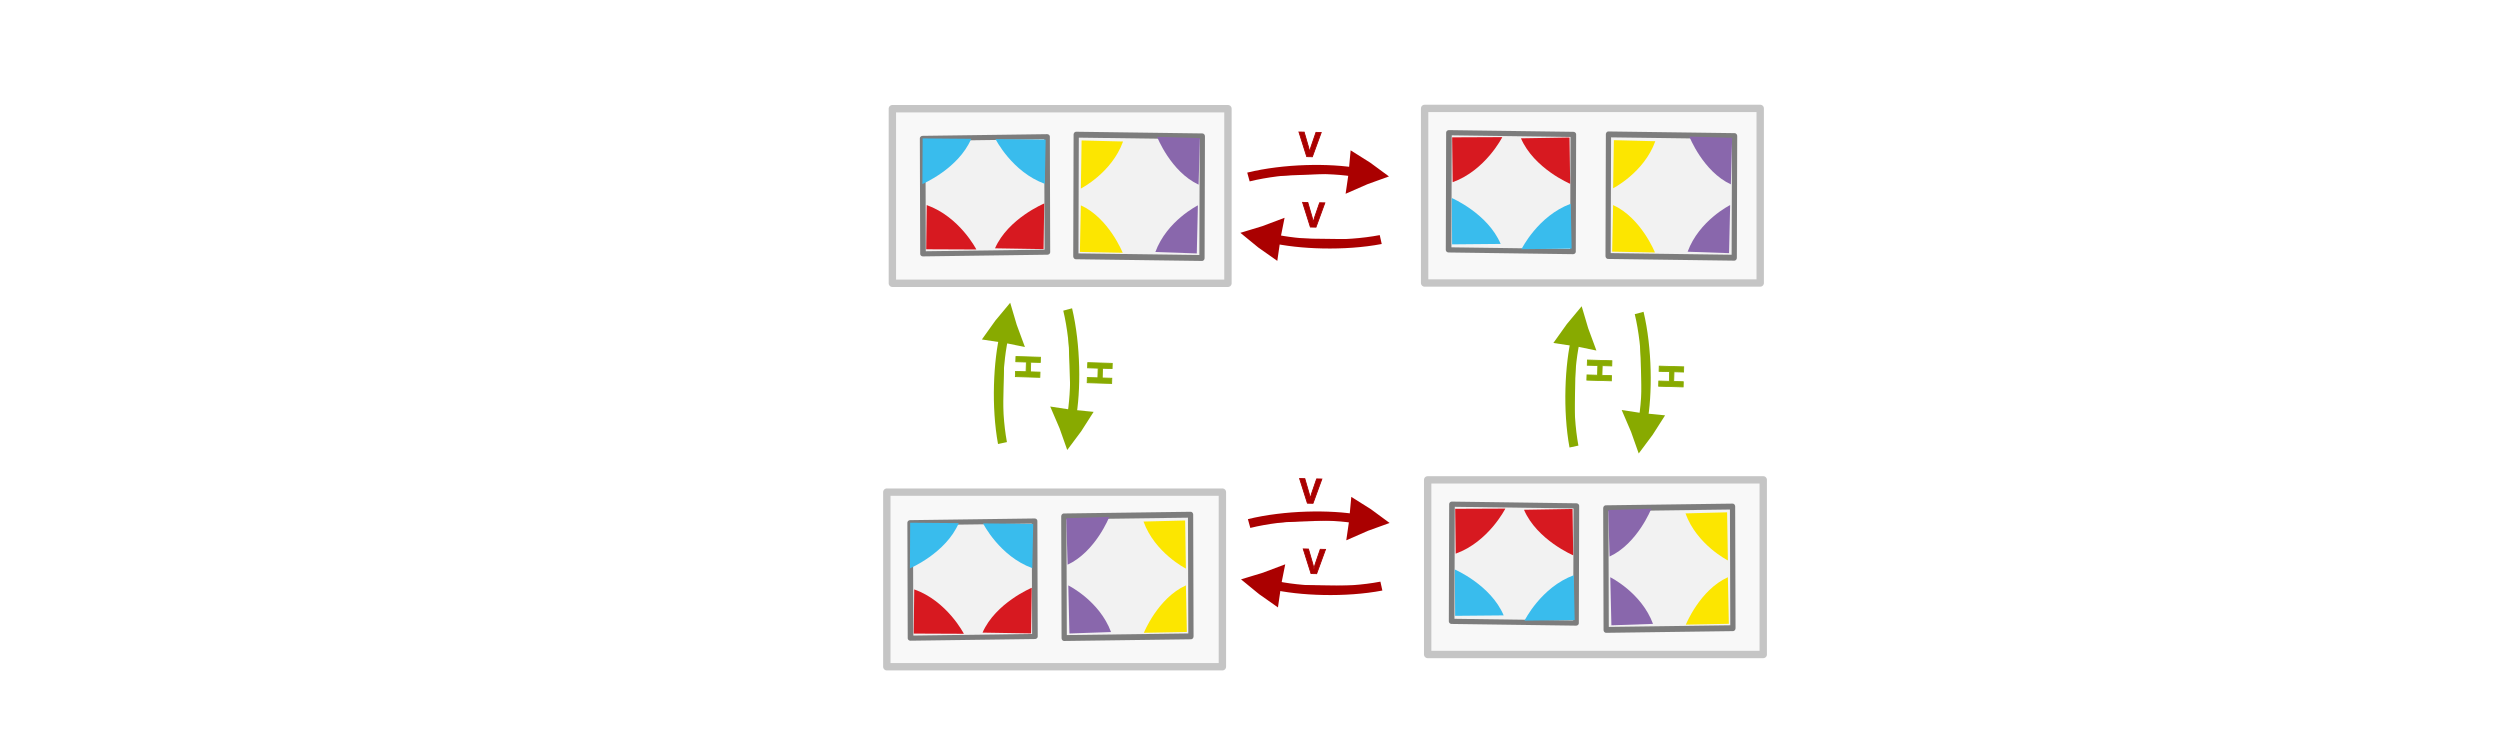
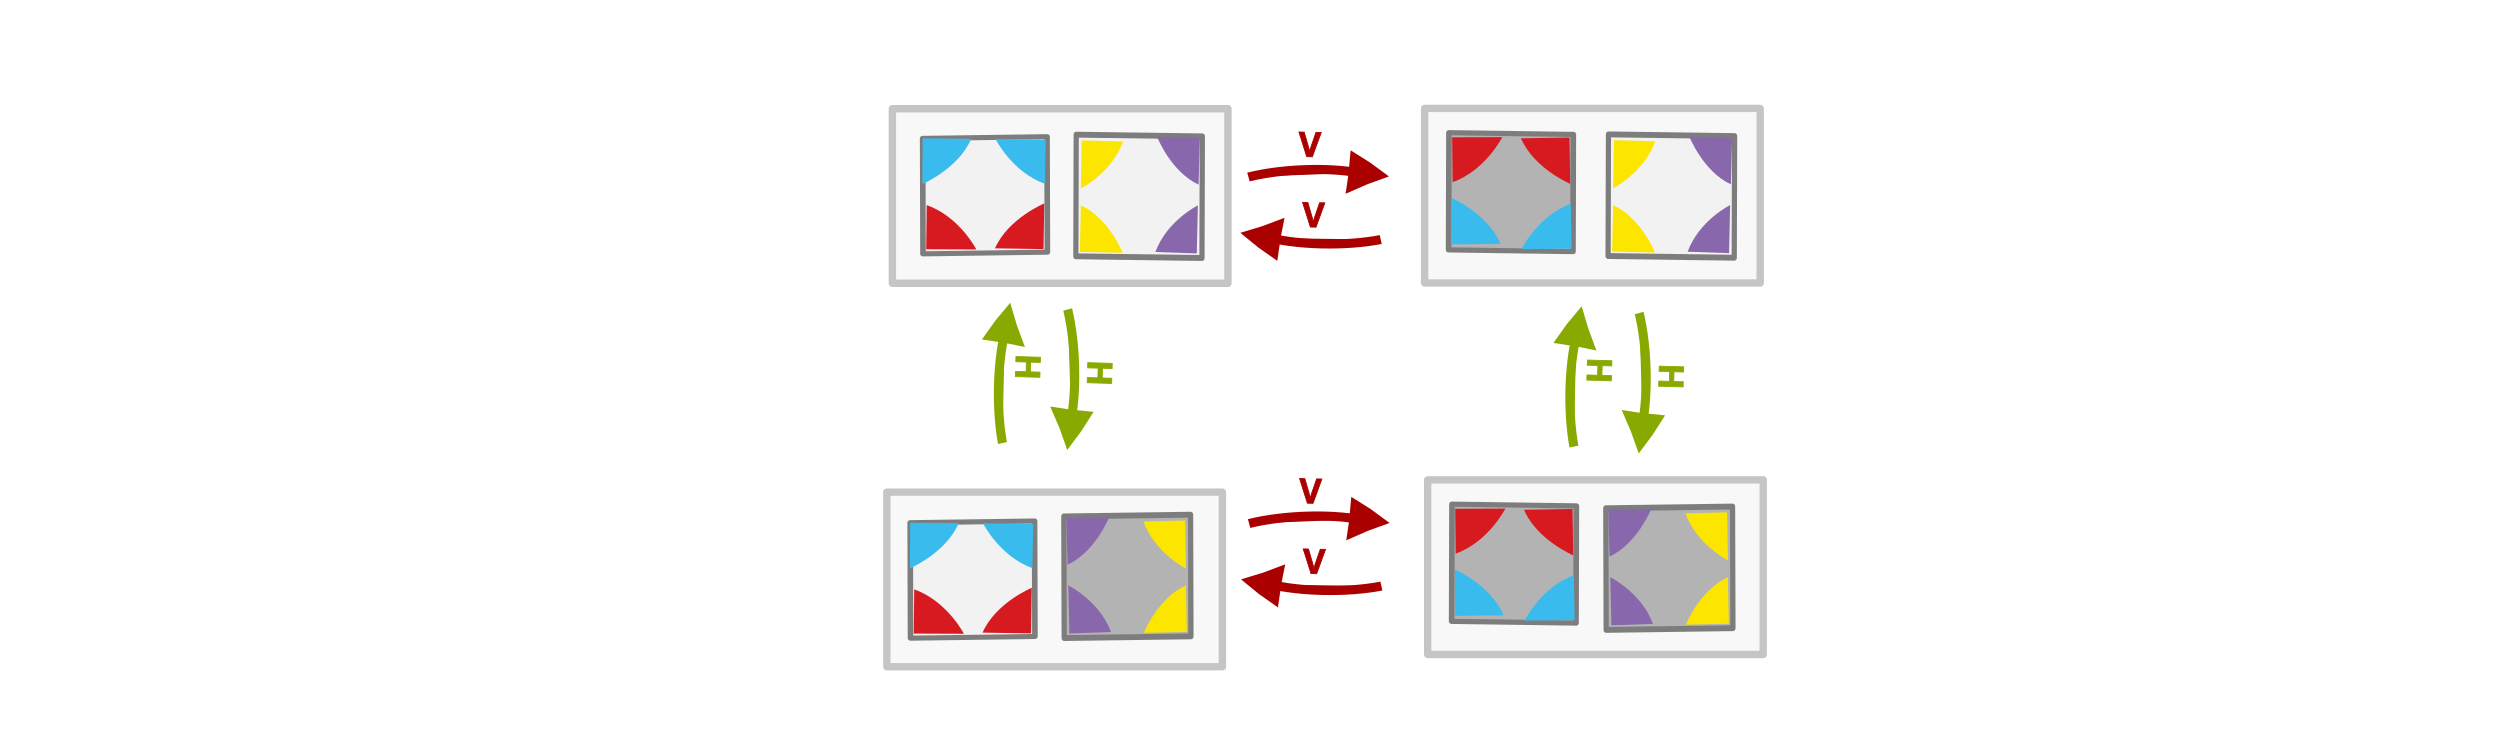
<svg xmlns="http://www.w3.org/2000/svg" viewBox="0 0 595.3 177" version="1.1" id="svg3397">
  <defs id="defs3401" />
  <g id="layer1" style="display:inline">
    <g style="font-style:normal;font-weight:normal;font-size:39.762px;line-height:1.25;font-family:sans-serif;letter-spacing:0px;word-spacing:0px;fill:#000000;fill-opacity:1;stroke:none;stroke-width:0.994" id="text1739" />
    <path style="opacity:0.57;fill:#f2f2f2;fill-opacity:1;stroke:#999999;stroke-width:1.756;stroke-linecap:round;stroke-linejoin:round;stroke-miterlimit:10;stroke-dasharray:none" d="m 212.491,25.881 h 79.907 v 41.576 h -79.907 z" id="rect4516" />
    <g id="g3737-9" style="display:inline" transform="matrix(0.0038953,-0.6840884,-0.6086224,-0.00437829,424.5996,95.53828)">
      <path transform="matrix(0.9999955,0.00298999,0.00561133,0.9999843,0,0)" style="display:inline;fill:#f2f2f2;fill-opacity:1;stroke:#7d7d7d;stroke-width:2.045;stroke-linejoin:round;stroke-opacity:1" d="m 47.116,227.548 h 42.339 v 49.35 H 47.116 Z" id="rect10151-2-2" />
      <path style="display:inline;fill:#8967ac;fill-opacity:1;stroke:#000000;stroke-width:0;stroke-linecap:butt;stroke-linejoin:miter;stroke-miterlimit:4;stroke-dasharray:none;stroke-opacity:1" d="m 73.913,229.168 c 4.442,10.922 16.534,16.344 16.534,16.344 l -0.324,-16.743 z" id="path1742-5-6-0" />
      <path style="display:inline;fill:#8967ac;fill-opacity:1;stroke:#000000;stroke-width:0;stroke-linecap:butt;stroke-linejoin:miter;stroke-miterlimit:4;stroke-dasharray:none;stroke-opacity:1" d="m 50.366,245.934 c 10.922,-4.442 16.344,-16.534 16.344,-16.534 l -16.743,0.324 z" id="path1742-5-0-1-2" />
      <path style="display:inline;fill:#fce600;fill-opacity:1;stroke:#000000;stroke-width:0;stroke-linecap:butt;stroke-linejoin:miter;stroke-miterlimit:4;stroke-dasharray:none;stroke-opacity:1" d="m 66.418,275.186 c -4.354,-10.958 -16.402,-16.477 -16.402,-16.477 l 0.189,16.745 z" id="path1742-5-8-8-3" />
      <path style="display:inline;fill:#fce600;fill-opacity:1;stroke:#000000;stroke-width:0;stroke-linecap:butt;stroke-linejoin:miter;stroke-miterlimit:4;stroke-dasharray:none;stroke-opacity:1" d="m 88.742,258.822 c -10.958,4.354 -16.477,16.402 -16.477,16.402 l 16.745,-0.189 z" id="path1742-5-0-3-7-7" />
    </g>
    <g id="g10281-2-3" transform="matrix(-0.00437829,-0.648992,-0.7131312,0.00433001,318.1227,94.99685)" style="display:inline">
      <path transform="matrix(0.9999943,-0.0033875,-0.00821188,0.9999663,0,0)" style="display:inline;fill:#f2f2f2;fill-opacity:1;stroke:#7d7d7d;stroke-width:1.876;stroke-linejoin:round;stroke-opacity:1" d="M 55.289,96.218 H 97.647 V 137.755 H 55.289 Z" id="rect10151-5-6-7" />
      <path style="display:inline;fill:#39bced;fill-opacity:1;stroke:#000000;stroke-width:0;stroke-linecap:butt;stroke-linejoin:miter;stroke-miterlimit:4;stroke-dasharray:none;stroke-opacity:1" d="m 79.571,96.743 c 4.442,10.922 16.534,16.344 16.534,16.344 l -0.324,-16.743 z" id="path1742-5-2-7" />
      <path style="display:inline;fill:#d71920;fill-opacity:1;stroke:#000000;stroke-width:0;stroke-linecap:butt;stroke-linejoin:miter;stroke-miterlimit:4;stroke-dasharray:none;stroke-opacity:1" d="m 56.023,113.509 c 10.922,-4.442 16.344,-16.534 16.344,-16.534 l -16.743,0.324 z" id="path1742-5-0-4-5" />
      <path style="display:inline;fill:#d71920;fill-opacity:1;stroke:#000000;stroke-width:0;stroke-linecap:butt;stroke-linejoin:miter;stroke-miterlimit:4;stroke-dasharray:none;stroke-opacity:1" d="m 72.039,136.215 c -4.354,-10.958 -16.402,-16.477 -16.402,-16.477 l 0.189,16.745 z" id="path1742-5-8-4-3" />
      <path style="display:inline;fill:#39bced;fill-opacity:1;stroke:#000000;stroke-width:0;stroke-linecap:butt;stroke-linejoin:miter;stroke-miterlimit:4;stroke-dasharray:none;stroke-opacity:1" d="m 96.248,121.207 c -10.958,4.354 -16.477,16.402 -16.477,16.402 l 16.745,-0.189 z" id="path1742-5-0-3-3-5" />
    </g>
    <path style="display:inline;opacity:0.57;fill:#f2f2f2;fill-opacity:1;stroke:#999999;stroke-width:1.756;stroke-linecap:round;stroke-linejoin:round;stroke-miterlimit:10;stroke-dasharray:none" d="M 339.233,25.814 H 419.14 V 67.39 h -79.907 z" id="rect4516-3" />
    <g id="g3737-9-6" style="display:inline" transform="matrix(0.0038953,-0.6840884,-0.6086224,-0.00437829,551.3414,95.47077)">
      <path transform="matrix(0.9999955,0.00298999,0.00561133,0.9999843,0,0)" style="display:inline;fill:#f2f2f2;fill-opacity:1;stroke:#7d7d7d;stroke-width:2.045;stroke-linejoin:round;stroke-opacity:1" d="m 47.116,227.548 h 42.339 v 49.35 H 47.116 Z" id="rect10151-2-2-1" />
      <path style="display:inline;fill:#8967ac;fill-opacity:1;stroke:#000000;stroke-width:0;stroke-linecap:butt;stroke-linejoin:miter;stroke-miterlimit:4;stroke-dasharray:none;stroke-opacity:1" d="m 73.913,229.168 c 4.442,10.922 16.534,16.344 16.534,16.344 l -0.324,-16.743 z" id="path1742-5-6-0-2" />
      <path style="display:inline;fill:#8967ac;fill-opacity:1;stroke:#000000;stroke-width:0;stroke-linecap:butt;stroke-linejoin:miter;stroke-miterlimit:4;stroke-dasharray:none;stroke-opacity:1" d="m 50.366,245.934 c 10.922,-4.442 16.344,-16.534 16.344,-16.534 l -16.743,0.324 z" id="path1742-5-0-1-2-9" />
      <path style="display:inline;fill:#fce600;fill-opacity:1;stroke:#000000;stroke-width:0;stroke-linecap:butt;stroke-linejoin:miter;stroke-miterlimit:4;stroke-dasharray:none;stroke-opacity:1" d="m 66.418,275.186 c -4.354,-10.958 -16.402,-16.477 -16.402,-16.477 l 0.189,16.745 z" id="path1742-5-8-8-3-3" />
      <path style="display:inline;fill:#fce600;fill-opacity:1;stroke:#000000;stroke-width:0;stroke-linecap:butt;stroke-linejoin:miter;stroke-miterlimit:4;stroke-dasharray:none;stroke-opacity:1" d="m 88.742,258.822 c -10.958,4.354 -16.477,16.402 -16.477,16.402 l 16.745,-0.189 z" id="path1742-5-0-3-7-7-1" />
    </g>
    <g id="g10281-2-3-9" transform="matrix(-0.00437829,0.6586924,-0.7131312,-0.00439473,443.3611,-3.468913)" style="display:inline">
-       <path transform="matrix(0.9999943,-0.0033875,-0.00821188,0.9999663,0,0)" style="display:inline;fill:#f2f2f2;fill-opacity:1;stroke:#7d7d7d;stroke-width:1.876;stroke-linejoin:round;stroke-opacity:1" d="M 55.289,96.218 H 97.647 V 137.755 H 55.289 Z" id="rect10151-5-6-7-4" />
+       <path transform="matrix(0.9999943,-0.0033875,-0.00821188,0.9999663,0,0)" style="display:inline;fill:#b3b3b3;fill-opacity:1;stroke:#7d7d7d;stroke-width:1.876;stroke-linejoin:round;stroke-opacity:1" d="M 55.289,96.218 H 97.647 V 137.755 H 55.289 Z" id="rect10151-5-6-7-4" />
      <path style="display:inline;fill:#39bced;fill-opacity:1;stroke:#000000;stroke-width:0;stroke-linecap:butt;stroke-linejoin:miter;stroke-miterlimit:4;stroke-dasharray:none;stroke-opacity:1" d="m 79.571,96.743 c 4.442,10.922 16.534,16.344 16.534,16.344 l -0.324,-16.743 z" id="path1742-5-2-7-7" />
      <path style="display:inline;fill:#d71920;fill-opacity:1;stroke:#000000;stroke-width:0;stroke-linecap:butt;stroke-linejoin:miter;stroke-miterlimit:4;stroke-dasharray:none;stroke-opacity:1" d="m 56.023,113.509 c 10.922,-4.442 16.344,-16.534 16.344,-16.534 l -16.743,0.324 z" id="path1742-5-0-4-5-8" />
      <path style="display:inline;fill:#d71920;fill-opacity:1;stroke:#000000;stroke-width:0;stroke-linecap:butt;stroke-linejoin:miter;stroke-miterlimit:4;stroke-dasharray:none;stroke-opacity:1" d="m 72.039,136.215 c -4.354,-10.958 -16.402,-16.477 -16.402,-16.477 l 0.189,16.745 z" id="path1742-5-8-4-3-4" />
      <path style="display:inline;fill:#39bced;fill-opacity:1;stroke:#000000;stroke-width:0;stroke-linecap:butt;stroke-linejoin:miter;stroke-miterlimit:4;stroke-dasharray:none;stroke-opacity:1" d="m 94.244,120.056 c -10.958,4.354 -16.477,16.402 -16.477,16.402 l 16.745,-0.189 z" id="path1742-5-0-3-3-5-5" />
    </g>
    <path style="display:inline;opacity:0.57;fill:#f2f2f2;fill-opacity:1;stroke:#999999;stroke-width:1.756;stroke-linecap:round;stroke-linejoin:round;stroke-miterlimit:10;stroke-dasharray:none" d="m 211.17,117.187 h 79.907 v 41.576 h -79.907 z" id="rect4516-3-7" />
    <path style="display:inline;opacity:0.57;fill:#f2f2f2;fill-opacity:1;stroke:#999999;stroke-width:1.756;stroke-linecap:round;stroke-linejoin:round;stroke-miterlimit:10;stroke-dasharray:none" d="m 339.955,114.269 h 79.907 v 41.576 h -79.907 z" id="rect4516-3-7-4" />
    <g id="g3737-9-6-6-4" style="display:inline" transform="matrix(-0.00391408,-0.6840884,0.6115572,-0.00437829,114.3539,186.0336)">
-       <path transform="matrix(0.9999955,0.00298999,0.00561133,0.9999843,0,0)" style="display:inline;fill:#f2f2f2;fill-opacity:1;stroke:#7d7d7d;stroke-width:2.045;stroke-linejoin:round;stroke-opacity:1" d="m 47.116,227.548 h 42.339 v 49.35 H 47.116 Z" id="rect10151-2-2-1-5-3" />
+       <path transform="matrix(0.9999955,0.00298999,0.00561133,0.9999843,0,0)" style="display:inline;fill:#b3b3b3;fill-opacity:1;stroke:#7d7d7d;stroke-width:2.045;stroke-linejoin:round;stroke-opacity:1" d="m 47.116,227.548 h 42.339 v 49.35 H 47.116 Z" id="rect10151-2-2-1-5-3" />
      <path style="display:inline;fill:#8967ac;fill-opacity:1;stroke:#000000;stroke-width:0;stroke-linecap:butt;stroke-linejoin:miter;stroke-miterlimit:4;stroke-dasharray:none;stroke-opacity:1" d="m 73.913,229.168 c 4.442,10.922 16.534,16.344 16.534,16.344 l -0.324,-16.743 z" id="path1742-5-6-0-2-6-0" />
      <path style="display:inline;fill:#8967ac;fill-opacity:1;stroke:#000000;stroke-width:0;stroke-linecap:butt;stroke-linejoin:miter;stroke-miterlimit:4;stroke-dasharray:none;stroke-opacity:1" d="m 50.366,245.934 c 10.922,-4.442 16.344,-16.534 16.344,-16.534 l -16.743,0.324 z" id="path1742-5-0-1-2-9-9-7" />
      <path style="display:inline;fill:#fce600;fill-opacity:1;stroke:#000000;stroke-width:0;stroke-linecap:butt;stroke-linejoin:miter;stroke-miterlimit:4;stroke-dasharray:none;stroke-opacity:1" d="m 66.418,275.186 c -4.354,-10.958 -16.402,-16.477 -16.402,-16.477 l 0.189,16.745 z" id="path1742-5-8-8-3-3-3-8" />
      <path style="display:inline;fill:#fce600;fill-opacity:1;stroke:#000000;stroke-width:0;stroke-linecap:butt;stroke-linejoin:miter;stroke-miterlimit:4;stroke-dasharray:none;stroke-opacity:1" d="m 88.742,258.822 c -10.958,4.354 -16.477,16.402 -16.477,16.402 l 16.745,-0.189 z" id="path1742-5-0-3-7-7-1-7-6" />
    </g>
    <g id="g10281-2-3-9-4-8" transform="matrix(-0.00437829,0.6586924,-0.7131312,-0.00439473,444.0836,84.98635)" style="display:inline">
-       <path transform="matrix(0.9999943,-0.0033875,-0.00821188,0.9999663,0,0)" style="display:inline;fill:#f2f2f2;fill-opacity:1;stroke:#7d7d7d;stroke-width:1.876;stroke-linejoin:round;stroke-opacity:1" d="M 55.289,96.218 H 97.647 V 137.755 H 55.289 Z" id="rect10151-5-6-7-4-5-8" />
+       <path transform="matrix(0.9999943,-0.0033875,-0.00821188,0.9999663,0,0)" style="display:inline;fill:#b3b3b3;fill-opacity:1;stroke:#7d7d7d;stroke-width:1.876;stroke-linejoin:round;stroke-opacity:1" d="M 55.289,96.218 H 97.647 V 137.755 H 55.289 Z" id="rect10151-5-6-7-4-5-8" />
      <path style="display:inline;fill:#39bced;fill-opacity:1;stroke:#000000;stroke-width:0;stroke-linecap:butt;stroke-linejoin:miter;stroke-miterlimit:4;stroke-dasharray:none;stroke-opacity:1" d="m 79.571,96.743 c 4.442,10.922 16.534,16.344 16.534,16.344 l -0.324,-16.743 z" id="path1742-5-2-7-7-2-4" />
      <path style="display:inline;fill:#d71920;fill-opacity:1;stroke:#000000;stroke-width:0;stroke-linecap:butt;stroke-linejoin:miter;stroke-miterlimit:4;stroke-dasharray:none;stroke-opacity:1" d="m 56.023,113.509 c 10.922,-4.442 16.344,-16.534 16.344,-16.534 l -16.743,0.324 z" id="path1742-5-0-4-5-8-5-3" />
      <path style="display:inline;fill:#d71920;fill-opacity:1;stroke:#000000;stroke-width:0;stroke-linecap:butt;stroke-linejoin:miter;stroke-miterlimit:4;stroke-dasharray:none;stroke-opacity:1" d="m 72.039,136.215 c -4.354,-10.958 -16.402,-16.477 -16.402,-16.477 l 0.189,16.745 z" id="path1742-5-8-4-3-4-4-1" />
      <path style="display:inline;fill:#39bced;fill-opacity:1;stroke:#000000;stroke-width:0;stroke-linecap:butt;stroke-linejoin:miter;stroke-miterlimit:4;stroke-dasharray:none;stroke-opacity:1" d="m 94.244,120.056 c -10.958,4.354 -16.477,16.402 -16.477,16.402 l 16.745,-0.189 z" id="path1742-5-0-3-3-5-5-7-4" />
    </g>
    <g id="g3737-9-6-6-4-3" style="display:inline" transform="matrix(-0.00391408,-0.6840884,0.6115572,-0.00437829,243.4101,184.09)">
-       <path transform="matrix(0.9999955,0.00298999,0.00561133,0.9999843,0,0)" style="display:inline;fill:#f2f2f2;fill-opacity:1;stroke:#7d7d7d;stroke-width:2.045;stroke-linejoin:round;stroke-opacity:1" d="m 47.116,227.548 h 42.339 v 49.35 H 47.116 Z" id="rect10151-2-2-1-5-3-6" />
+       <path transform="matrix(0.9999955,0.00298999,0.00561133,0.9999843,0,0)" style="display:inline;fill:#b3b3b3;fill-opacity:1;stroke:#7d7d7d;stroke-width:2.045;stroke-linejoin:round;stroke-opacity:1" d="m 47.116,227.548 h 42.339 v 49.35 H 47.116 Z" id="rect10151-2-2-1-5-3-6" />
      <path style="display:inline;fill:#8967ac;fill-opacity:1;stroke:#000000;stroke-width:0;stroke-linecap:butt;stroke-linejoin:miter;stroke-miterlimit:4;stroke-dasharray:none;stroke-opacity:1" d="m 73.913,229.168 c 4.442,10.922 16.534,16.344 16.534,16.344 l -0.324,-16.743 z" id="path1742-5-6-0-2-6-0-7" />
      <path style="display:inline;fill:#8967ac;fill-opacity:1;stroke:#000000;stroke-width:0;stroke-linecap:butt;stroke-linejoin:miter;stroke-miterlimit:4;stroke-dasharray:none;stroke-opacity:1" d="m 50.366,245.934 c 10.922,-4.442 16.344,-16.534 16.344,-16.534 l -16.743,0.324 z" id="path1742-5-0-1-2-9-9-7-5" />
      <path style="display:inline;fill:#fce600;fill-opacity:1;stroke:#000000;stroke-width:0;stroke-linecap:butt;stroke-linejoin:miter;stroke-miterlimit:4;stroke-dasharray:none;stroke-opacity:1" d="m 66.418,275.186 c -4.354,-10.958 -16.402,-16.477 -16.402,-16.477 l 0.189,16.745 z" id="path1742-5-8-8-3-3-3-8-3" />
      <path style="display:inline;fill:#fce600;fill-opacity:1;stroke:#000000;stroke-width:0;stroke-linecap:butt;stroke-linejoin:miter;stroke-miterlimit:4;stroke-dasharray:none;stroke-opacity:1" d="m 88.742,258.822 c -10.958,4.354 -16.477,16.402 -16.477,16.402 l 16.745,-0.189 z" id="path1742-5-0-3-7-7-1-7-6-5" />
    </g>
    <g id="g10281-2-3-6" transform="matrix(-0.00437829,-0.648992,-0.7131312,0.00433001,315.1523,186.5088)" style="display:inline">
      <path transform="matrix(0.9999943,-0.0033875,-0.00821188,0.9999663,0,0)" style="display:inline;fill:#f2f2f2;fill-opacity:1;stroke:#7d7d7d;stroke-width:1.876;stroke-linejoin:round;stroke-opacity:1" d="M 55.289,96.218 H 97.647 V 137.755 H 55.289 Z" id="rect10151-5-6-7-2" />
      <path style="display:inline;fill:#39bced;fill-opacity:1;stroke:#000000;stroke-width:0;stroke-linecap:butt;stroke-linejoin:miter;stroke-miterlimit:4;stroke-dasharray:none;stroke-opacity:1" d="m 79.571,96.743 c 4.442,10.922 16.534,16.344 16.534,16.344 l -0.324,-16.743 z" id="path1742-5-2-7-9" />
      <path style="display:inline;fill:#d71920;fill-opacity:1;stroke:#000000;stroke-width:0;stroke-linecap:butt;stroke-linejoin:miter;stroke-miterlimit:4;stroke-dasharray:none;stroke-opacity:1" d="m 56.023,113.509 c 10.922,-4.442 16.344,-16.534 16.344,-16.534 l -16.743,0.324 z" id="path1742-5-0-4-5-1" />
      <path style="display:inline;fill:#d71920;fill-opacity:1;stroke:#000000;stroke-width:0;stroke-linecap:butt;stroke-linejoin:miter;stroke-miterlimit:4;stroke-dasharray:none;stroke-opacity:1" d="m 72.039,136.215 c -4.354,-10.958 -16.402,-16.477 -16.402,-16.477 l 0.189,16.745 z" id="path1742-5-8-4-3-2" />
      <path style="display:inline;fill:#39bced;fill-opacity:1;stroke:#000000;stroke-width:0;stroke-linecap:butt;stroke-linejoin:miter;stroke-miterlimit:4;stroke-dasharray:none;stroke-opacity:1" d="m 96.248,121.207 c -10.958,4.354 -16.477,16.402 -16.477,16.402 l 16.745,-0.189 z" id="path1742-5-0-3-3-5-7" />
    </g>
    <g id="g12351-0" transform="rotate(1.266524,-5457.225,1354.545)" style="display:inline;fill:#aa0000;stroke:#aa0000">
      <g id="g11392-29" transform="translate(151.7823,-89.79427)" style="fill:#aa0000;stroke:#aa0000">
        <g style="display:inline;fill:#aa0000;stroke:#aa0000;stroke-width:6.389;stroke-miterlimit:10" id="g1482-7-43" transform="matrix(0.2416583,-0.0085426,0.00819815,0.2481488,68.10586,32.80257)">
          <path style="fill:#aa0000;stroke:#aa0000;stroke-width:35.526" id="path1478-7-5" transform="matrix(0.4768,-0.02932,0.03214,0.42867,147.58,197.367)" d="m 315.1,101.79 c 10.682,-4.135 21.77,-7.738 33.127,-11.074 -8.518,-8.139 -17.577,-16.01 -27.178,-23.616 -2.04,12.119 -3.103,21.663 -5.949,34.69 z" />
          <path style="fill:#aa0000;stroke:#aa0000;stroke-width:10.649;paint-order:markers fill stroke" id="path1480-1-1" transform="matrix(0.89574,0,0,0.81736,18.384,154.236)" d="m 197.036,89.49 c 39.237,-9.724 89.303,-9.828 120.462,-3.317" />
        </g>
        <text xml:space="preserve" style="font-style:normal;font-weight:normal;font-size:8.178px;line-height:1.25;font-family:sans-serif;display:inline;fill:#aa0000;fill-opacity:1;stroke:#aa0000;stroke-width:0.204" x="128.844" y="82.409" id="text5016-15-74">
          <tspan id="tspan5014-9" x="128.844" y="82.409" style="font-style:normal;font-variant:normal;font-weight:bold;font-stretch:normal;font-family:sans-serif;-inkscape-font-specification:'sans-serif Bold';fill:#aa0000;stroke:#aa0000;stroke-width:0.204">V</tspan>
        </text>
      </g>
      <g style="display:inline;fill:#aa0000;stroke:#aa0000;stroke-width:6.389;stroke-miterlimit:10" id="g1482-7-4-31" transform="matrix(-0.2417761,-0.0040031,0.00468373,-0.24824,346.7188,69.18872)">
        <path style="fill:#aa0000;stroke:#aa0000;stroke-width:35.526" id="path1478-7-27-46" transform="matrix(0.4768,-0.02932,0.03214,0.42867,147.58,197.367)" d="m 315.1,101.79 c 10.682,-4.135 21.77,-7.738 33.127,-11.074 -8.518,-8.139 -17.577,-16.01 -27.178,-23.616 -2.04,12.119 -3.103,21.663 -5.949,34.69 z" />
        <path style="fill:#aa0000;stroke:#aa0000;stroke-width:10.649;paint-order:markers fill stroke" id="path1480-1-4-94" transform="matrix(0.89574,0,0,0.81736,18.384,154.236)" d="m 197.036,89.49 c 39.237,-9.724 89.303,-9.828 120.462,-3.317" />
      </g>
      <text xml:space="preserve" style="font-style:normal;font-weight:normal;font-size:8.178px;line-height:1.25;font-family:sans-serif;display:inline;fill:#aa0000;fill-opacity:1;stroke:#aa0000;stroke-width:0.204" x="281.862" y="9.352" id="text5016-15-0-22">
        <tspan id="tspan5014-9-3" x="281.862" y="9.352" style="font-style:normal;font-variant:normal;font-weight:bold;font-stretch:normal;font-family:sans-serif;-inkscape-font-specification:'sans-serif Bold';fill:#aa0000;stroke:#aa0000;stroke-width:0.204">V</tspan>
      </text>
    </g>
    <g id="g12236-0-6" transform="rotate(91.67259,259.603,82.23231)" style="display:inline;fill:#88aa00;stroke:#88aa00">
      <g id="g11392-2-4-4" style="display:inline;fill:#88aa00;stroke:#88aa00" transform="translate(134.1609,0.286014)">
        <g style="display:inline;fill:#88aa00;stroke:#88aa00;stroke-width:6.389;stroke-miterlimit:10" id="g1482-7-8-0-1" transform="matrix(0.2416583,-0.0085426,0.00819815,0.2481488,68.10586,32.80257)">
          <path style="fill:#88aa00;stroke:#88aa00;stroke-width:35.526" id="path1478-7-0-1-2" transform="matrix(0.4768,-0.02932,0.03214,0.42867,147.58,197.367)" d="m 315.1,101.79 c 10.682,-4.135 21.77,-7.738 33.127,-11.074 -8.518,-8.139 -17.577,-16.01 -27.178,-23.616 -2.04,12.119 -3.103,21.663 -5.949,34.69 z" />
          <path style="fill:#88aa00;stroke:#88aa00;stroke-width:10.649;paint-order:markers fill stroke" id="path1480-1-3-3-8" transform="matrix(0.89574,0,0,0.81736,18.384,154.236)" d="m 197.036,89.49 c 39.237,-9.724 89.303,-9.828 120.462,-3.317" />
        </g>
        <text xml:space="preserve" style="font-style:normal;font-weight:normal;font-size:8.178px;line-height:1.25;font-family:sans-serif;display:inline;fill:#88aa00;fill-opacity:1;stroke:#88aa00;stroke-width:0.204" x="128.844" y="82.409" id="text5016-15-7-7-8">
          <tspan id="tspan5014-9-0-4" x="128.844" y="82.409" style="font-style:normal;font-variant:normal;font-weight:bold;font-stretch:normal;font-family:sans-serif;-inkscape-font-specification:'sans-serif Bold';fill:#88aa00;stroke:#88aa00;stroke-width:0.204">H</tspan>
        </text>
      </g>
      <g style="display:inline;fill:#88aa00;stroke:#88aa00;stroke-width:6.389;stroke-miterlimit:10" id="g1482-7-4-3-1-9" transform="matrix(-0.2417761,-0.0040031,0.00468373,-0.24824,329.5237,159.6637)">
        <path style="fill:#88aa00;stroke:#88aa00;stroke-width:35.526" id="path1478-7-27-4-1-2" transform="matrix(0.4768,-0.02932,0.03214,0.42867,147.58,197.367)" d="m 315.1,101.79 c 10.682,-4.135 21.77,-7.738 33.127,-11.074 -8.518,-8.139 -17.577,-16.01 -27.178,-23.616 -2.04,12.119 -3.103,21.663 -5.949,34.69 z" />
        <path style="fill:#88aa00;stroke:#88aa00;stroke-width:10.649;paint-order:markers fill stroke" id="path1480-1-4-9-3-8" transform="matrix(0.89574,0,0,0.81736,18.384,154.236)" d="m 197.036,89.49 c 39.237,-9.724 89.303,-9.828 120.462,-3.317" />
      </g>
      <text xml:space="preserve" style="font-style:normal;font-weight:normal;font-size:8.178px;line-height:1.25;font-family:sans-serif;display:inline;fill:#88aa00;fill-opacity:1;stroke:#88aa00;stroke-width:0.204" x="262.051" y="99.827" id="text5016-15-0-2-0-8">
        <tspan id="tspan5014-9-3-7-3" x="262.051" y="99.827" style="font-style:normal;font-variant:normal;font-weight:bold;font-stretch:normal;font-family:sans-serif;-inkscape-font-specification:'sans-serif Bold';fill:#88aa00;stroke:#88aa00;stroke-width:0.204">H</tspan>
      </text>
    </g>
    <g id="g12351-0-8" transform="rotate(1.266524,-1724.498,1306.261)" style="display:inline;fill:#aa0000;stroke:#aa0000">
      <g id="g11392-29-6" transform="translate(151.7823,-89.79427)" style="fill:#aa0000;stroke:#aa0000">
        <g style="display:inline;fill:#aa0000;stroke:#aa0000;stroke-width:6.389;stroke-miterlimit:10" id="g1482-7-43-8" transform="matrix(0.2416583,-0.0085426,0.00819815,0.2481488,68.10586,32.80257)">
          <path style="fill:#aa0000;stroke:#aa0000;stroke-width:35.526" id="path1478-7-5-3" transform="matrix(0.4768,-0.02932,0.03214,0.42867,147.58,197.367)" d="m 315.1,101.79 c 10.682,-4.135 21.77,-7.738 33.127,-11.074 -8.518,-8.139 -17.577,-16.01 -27.178,-23.616 -2.04,12.119 -3.103,21.663 -5.949,34.69 z" />
          <path style="fill:#aa0000;stroke:#aa0000;stroke-width:10.649;paint-order:markers fill stroke" id="path1480-1-1-8" transform="matrix(0.89574,0,0,0.81736,18.384,154.236)" d="m 197.036,89.49 c 39.237,-9.724 89.303,-9.828 120.462,-3.317" />
        </g>
        <text xml:space="preserve" style="font-style:normal;font-weight:normal;font-size:8.178px;line-height:1.25;font-family:sans-serif;display:inline;fill:#aa0000;fill-opacity:1;stroke:#aa0000;stroke-width:0.204" x="128.844" y="82.409" id="text5016-15-74-3">
          <tspan id="tspan5014-9-33" x="128.844" y="82.409" style="font-style:normal;font-variant:normal;font-weight:bold;font-stretch:normal;font-family:sans-serif;-inkscape-font-specification:'sans-serif Bold';fill:#aa0000;stroke:#aa0000;stroke-width:0.204">V</tspan>
        </text>
      </g>
      <g style="display:inline;fill:#aa0000;stroke:#aa0000;stroke-width:6.389;stroke-miterlimit:10" id="g1482-7-4-31-8" transform="matrix(-0.2417761,-0.0040031,0.00468373,-0.24824,346.7188,69.18872)">
        <path style="fill:#aa0000;stroke:#aa0000;stroke-width:35.526" id="path1478-7-27-46-0" transform="matrix(0.4768,-0.02932,0.03214,0.42867,147.58,197.367)" d="m 315.1,101.79 c 10.682,-4.135 21.77,-7.738 33.127,-11.074 -8.518,-8.139 -17.577,-16.01 -27.178,-23.616 -2.04,12.119 -3.103,21.663 -5.949,34.69 z" />
        <path style="fill:#aa0000;stroke:#aa0000;stroke-width:10.649;paint-order:markers fill stroke" id="path1480-1-4-94-4" transform="matrix(0.89574,0,0,0.81736,18.384,154.236)" d="m 197.036,89.49 c 39.237,-9.724 89.303,-9.828 120.462,-3.317" />
      </g>
      <text xml:space="preserve" style="font-style:normal;font-weight:normal;font-size:8.178px;line-height:1.25;font-family:sans-serif;display:inline;fill:#aa0000;fill-opacity:1;stroke:#aa0000;stroke-width:0.204" x="281.862" y="9.352" id="text5016-15-0-22-7">
        <tspan id="tspan5014-9-3-6" x="281.862" y="9.352" style="font-style:normal;font-variant:normal;font-weight:bold;font-stretch:normal;font-family:sans-serif;-inkscape-font-specification:'sans-serif Bold';fill:#aa0000;stroke:#aa0000;stroke-width:0.204">V</tspan>
      </text>
    </g>
    <g id="g12236-0-6-8" transform="rotate(91.67259,327.2396,148.7306)" style="display:inline;fill:#88aa00;stroke:#88aa00">
      <g id="g11392-2-4-4-9" style="display:inline;fill:#88aa00;stroke:#88aa00" transform="translate(134.1609,0.286014)">
        <g style="display:inline;fill:#88aa00;stroke:#88aa00;stroke-width:6.389;stroke-miterlimit:10" id="g1482-7-8-0-1-0" transform="matrix(0.2416583,-0.0085426,0.00819815,0.2481488,68.10586,32.80257)">
          <path style="fill:#88aa00;stroke:#88aa00;stroke-width:35.526" id="path1478-7-0-1-2-6" transform="matrix(0.4768,-0.02932,0.03214,0.42867,147.58,197.367)" d="m 315.1,101.79 c 10.682,-4.135 21.77,-7.738 33.127,-11.074 -8.518,-8.139 -17.577,-16.01 -27.178,-23.616 -2.04,12.119 -3.103,21.663 -5.949,34.69 z" />
          <path style="fill:#88aa00;stroke:#88aa00;stroke-width:10.649;paint-order:markers fill stroke" id="path1480-1-3-3-8-8" transform="matrix(0.89574,0,0,0.81736,18.384,154.236)" d="m 197.036,89.49 c 39.237,-9.724 89.303,-9.828 120.462,-3.317" />
        </g>
        <text xml:space="preserve" style="font-style:normal;font-weight:normal;font-size:8.178px;line-height:1.25;font-family:sans-serif;display:inline;fill:#88aa00;fill-opacity:1;stroke:#88aa00;stroke-width:0.204" x="128.844" y="82.409" id="text5016-15-7-7-8-7">
          <tspan id="tspan5014-9-0-4-9" x="128.844" y="82.409" style="font-style:normal;font-variant:normal;font-weight:bold;font-stretch:normal;font-family:sans-serif;-inkscape-font-specification:'sans-serif Bold';fill:#88aa00;stroke:#88aa00;stroke-width:0.204">H</tspan>
        </text>
      </g>
      <g style="display:inline;fill:#88aa00;stroke:#88aa00;stroke-width:6.389;stroke-miterlimit:10" id="g1482-7-4-3-1-9-0" transform="matrix(-0.2417761,-0.0040031,0.00468373,-0.24824,329.5237,159.6637)">
        <path style="fill:#88aa00;stroke:#88aa00;stroke-width:35.526" id="path1478-7-27-4-1-2-3" transform="matrix(0.4768,-0.02932,0.03214,0.42867,147.58,197.367)" d="m 315.1,101.79 c 10.682,-4.135 21.77,-7.738 33.127,-11.074 -8.518,-8.139 -17.577,-16.01 -27.178,-23.616 -2.04,12.119 -3.103,21.663 -5.949,34.69 z" />
        <path style="fill:#88aa00;stroke:#88aa00;stroke-width:10.649;paint-order:markers fill stroke" id="path1480-1-4-9-3-8-3" transform="matrix(0.89574,0,0,0.81736,18.384,154.236)" d="m 197.036,89.49 c 39.237,-9.724 89.303,-9.828 120.462,-3.317" />
      </g>
      <text xml:space="preserve" style="font-style:normal;font-weight:normal;font-size:8.178px;line-height:1.25;font-family:sans-serif;display:inline;fill:#88aa00;fill-opacity:1;stroke:#88aa00;stroke-width:0.204" x="262.051" y="99.827" id="text5016-15-0-2-0-8-3">
        <tspan id="tspan5014-9-3-7-3-7" x="262.051" y="99.827" style="font-style:normal;font-variant:normal;font-weight:bold;font-stretch:normal;font-family:sans-serif;-inkscape-font-specification:'sans-serif Bold';fill:#88aa00;stroke:#88aa00;stroke-width:0.204">H</tspan>
      </text>
    </g>
  </g>
</svg>
